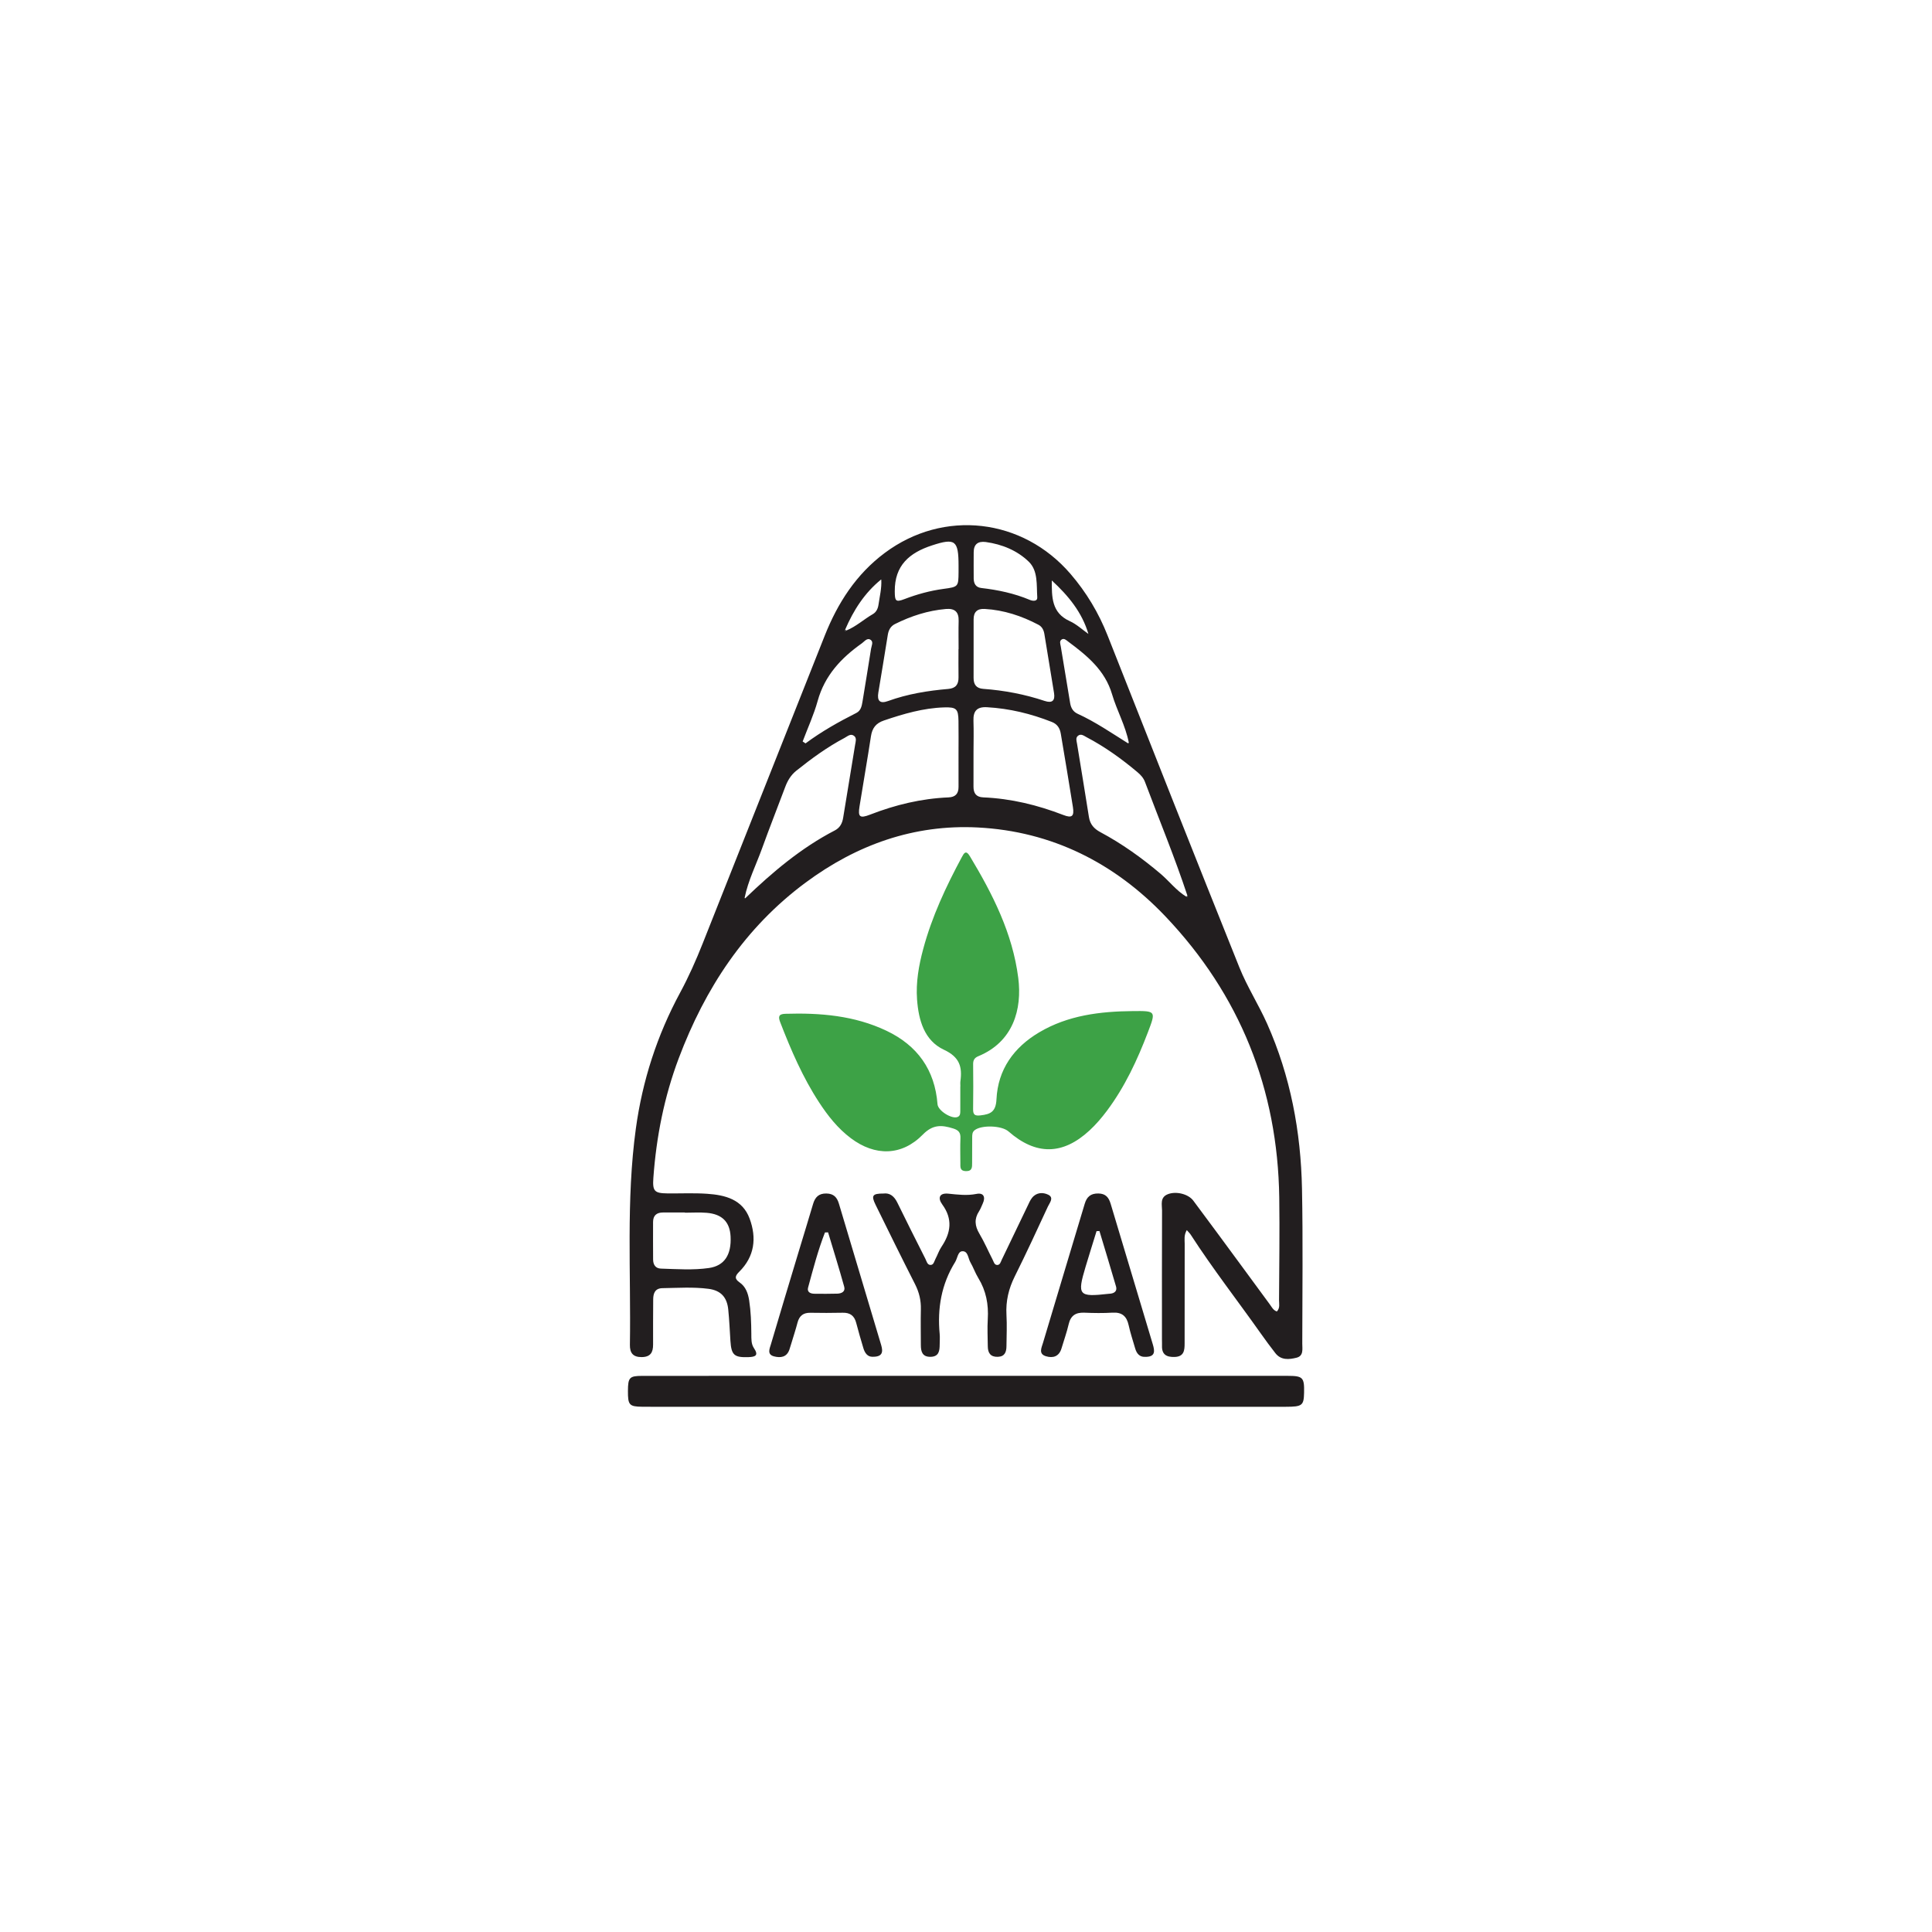
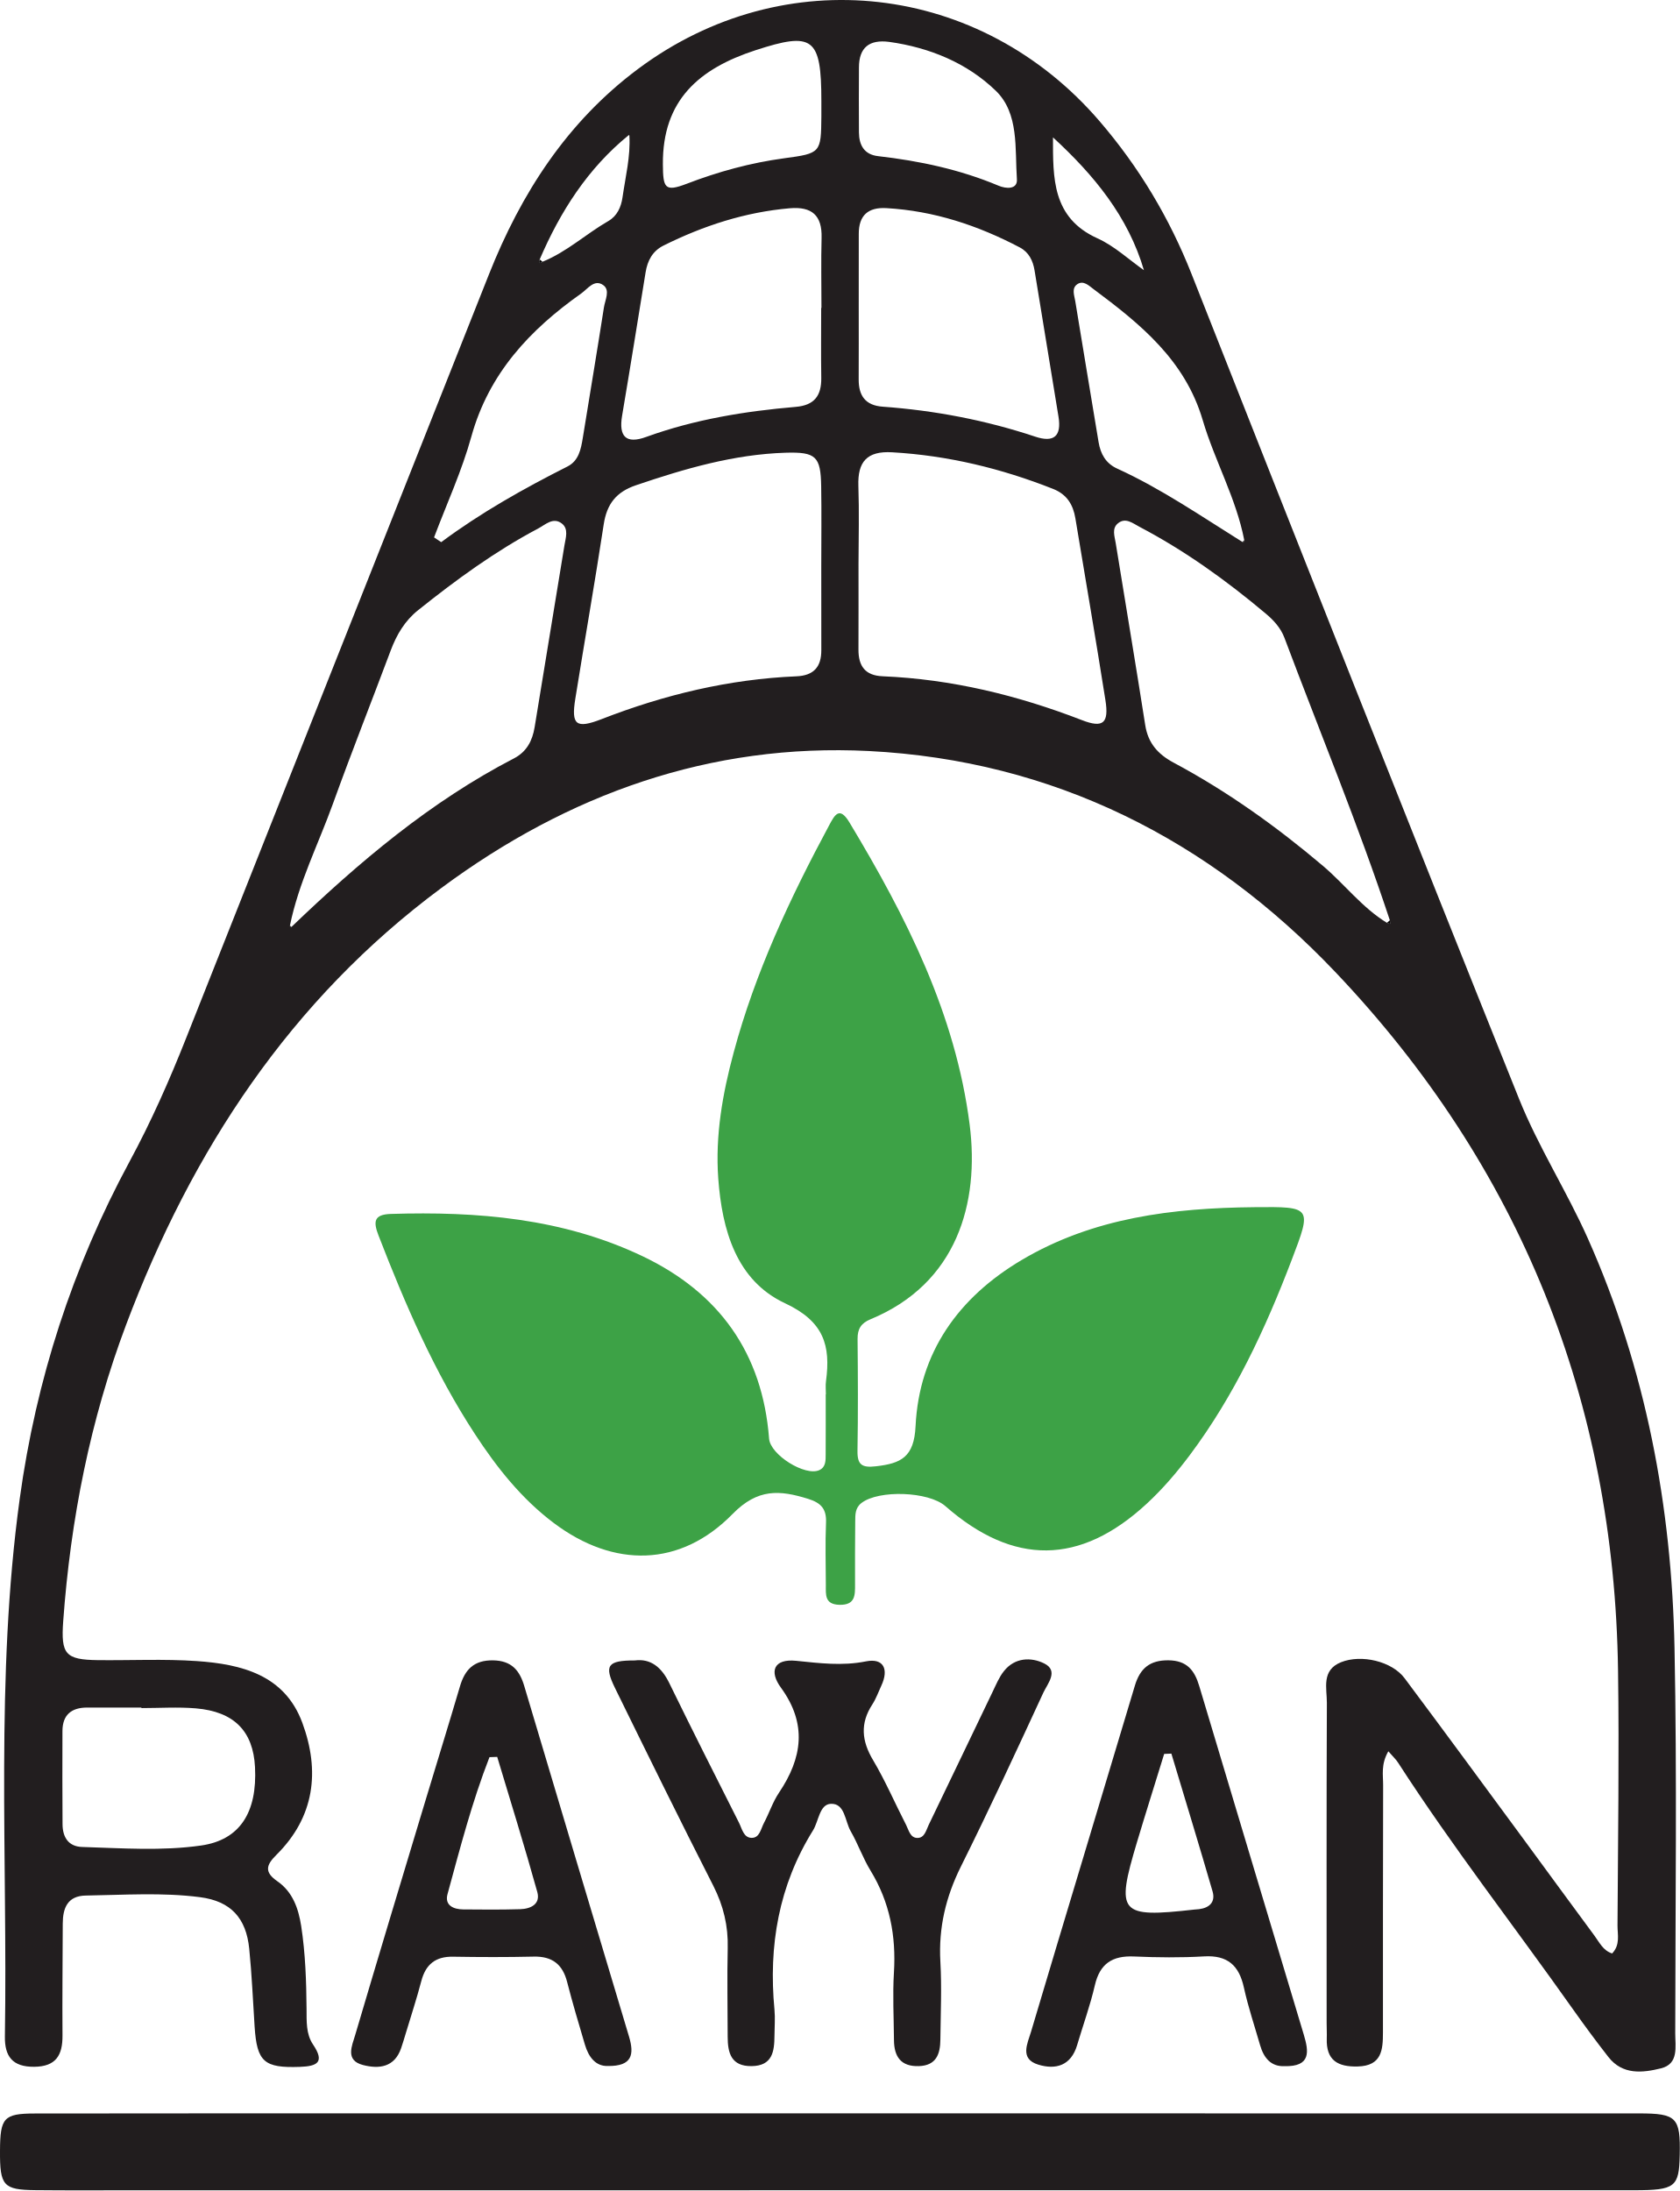
- <svg xmlns="http://www.w3.org/2000/svg" version="1.1" id="Layer_1" x="0px" y="0px" viewBox="0 0 1080 1080" style="enable-background:new 0 0 1080 1080;" xml:space="preserve">
-   <style type="text/css">
- 	.st0{fill:#221E1F;}
- 	.st1{fill:#3DA246;}
- 	.st2{fill:#211D1E;}
- 	.st3{fill:#010101;}
- 	.st4{fill:#020202;}
- </style>
-   <g>
-     <path class="st0" d="M663.42,687.63c-1.7,2.96-1.16,5.35-1.17,7.63c-0.05,18.54-0.04,37.08-0.04,55.62c0,3.95-0.27,7.52-5.65,7.67   c-4.53,0.13-7.16-1.4-6.99-6.3c0.04-1.17-0.03-2.34-0.03-3.51c0-24-0.05-48,0.05-72.01c0.01-3.29-1.28-7.34,3.18-9.14   c4.58-1.84,11.47-0.21,14.31,3.6c9,12.03,17.88,24.15,26.79,36.24c5.32,7.23,10.6,14.49,15.94,21.7c1.1,1.49,1.94,3.35,3.97,3.99   c1.87-1.98,1.2-4.24,1.21-6.28c0.1-19.12,0.39-38.25,0.12-57.37c-0.84-60.65-22.02-113.45-63.69-157.26   c-28.27-29.72-63.35-47.53-104.88-49.65c-35.66-1.81-67.68,9.68-96.17,30.79c-34,25.19-56.2,59.09-70.96,98.26   c-8.11,21.52-12.51,43.86-14.17,66.76c-0.54,7.46,0.51,8.66,7.83,8.75c7.41,0.08,14.85-0.3,22.23,0.21   c10.06,0.7,19.77,3.1,23.75,13.89c4.01,10.85,2.78,21.19-5.85,29.73c-2.32,2.3-2.74,3.87,0.25,5.94c3.41,2.36,4.72,6.07,5.34,10.05   c0.95,6.19,1.16,12.43,1.21,18.68c0.02,2.73-0.14,5.61,1.44,7.96c2.71,4.02,1.01,4.92-2.96,5.06c-8.01,0.28-9.65-1.09-10.17-9.07   c-0.38-5.84-0.62-11.69-1.21-17.51c-0.69-6.92-4.15-10.7-11.05-11.6c-8.53-1.11-17.14-0.5-25.72-0.37   c-4.11,0.06-5.18,2.8-5.19,6.32c-0.03,8.39-0.12,16.78-0.06,25.17c0.03,4.42-1.44,7-6.38,7.04c-4.87,0.04-6.65-2.34-6.58-6.84   c0.64-40.35-2.19-80.79,3.34-121c3.68-26.76,11.88-52.09,24.71-75.84c4.84-8.96,8.93-18.19,12.67-27.63   c22.7-57.33,45.46-114.63,68.18-171.95c7.25-18.29,17.6-34.37,33.59-46.29c32.89-24.53,77.01-19.46,103.84,11.78   c8.86,10.31,15.71,21.75,20.71,34.42c24.43,61.89,48.87,123.78,73.66,185.52c4.34,10.82,10.75,20.8,15.51,31.48   c13.04,29.3,18.86,60.29,19.49,92.18c0.57,28.87,0.19,57.76,0.16,86.64c0,2.99,0.85,6.88-3.21,7.88   c-4.15,1.03-8.65,1.52-11.83-2.55c-2.76-3.53-5.43-7.15-8.02-10.81c-13.06-18.48-26.99-36.35-39.28-55.38   C665.15,689.45,664.44,688.81,663.42,687.63z M473.08,352.47c5.47-2.2,9.8-6.27,14.84-9.17c1.98-1.14,2.87-3.16,3.18-5.35   c0.66-4.61,1.82-9.17,1.54-13.89l-0.11-0.11c-9.24,7.5-15.43,17.2-20.07,28C472.18,352.71,472.29,353.01,473.08,352.47z    M608.51,354.43l-0.05,0.05c-3.58-12.25-11.35-21.58-20.5-30c0,9.13-0.22,18.08,9.99,22.71   C601.78,348.91,605.01,351.97,608.51,354.43z M630.59,415.52l0.36-0.05l0.05-0.36c-1.83-9.46-6.66-17.88-9.35-27.01   c-3.97-13.49-14.03-21.63-24.57-29.48c-1.04-0.77-2.27-2.04-3.65-1.1c-1.34,0.91-0.67,2.5-0.46,3.8   c1.73,10.58,3.5,21.15,5.25,31.73c0.44,2.65,1.61,4.78,4.17,5.95C612.35,403.54,621.34,409.75,630.59,415.52z M416.59,502.15   c15.22-14.6,31.22-28.17,50.09-37.94c2.83-1.47,4.14-3.94,4.64-7.01c2.22-13.64,4.49-27.28,6.71-40.92   c0.27-1.68,1.01-3.71-0.62-4.94c-1.96-1.47-3.67,0.3-5.31,1.16c-9.68,5.12-18.47,11.55-27,18.37c-2.99,2.39-4.83,5.51-6.16,9.05   c-4.3,11.49-8.82,22.89-12.98,34.43c-3.29,9.14-7.75,17.87-9.7,27.49l0.03,0.29L416.59,502.15z M663.1,501.21   c0.25,0.08,0.49,0.16,0.74,0.23c-0.03-0.27-0.05-0.53-0.08-0.8c-7.1-21.49-15.77-42.39-23.72-63.56c-0.85-2.25-2.45-3.98-4.26-5.49   c-8.83-7.42-18.16-14.13-28.39-19.5c-1.49-0.78-3.11-2.17-4.82-0.76c-1.41,1.16-0.74,2.91-0.5,4.41c2.21,13.67,4.51,27.32,6.65,41   c0.64,4.06,2.85,6.54,6.38,8.43c12.08,6.46,23.16,14.38,33.62,23.24C653.62,492.57,657.54,497.82,663.1,501.21z M544.2,420.43   c0,6.43,0.02,12.85-0.01,19.28c-0.02,3.71,1.48,5.87,5.45,6.03c15.52,0.65,30.39,4.28,44.84,9.87c4.77,1.85,6.1,0.69,5.28-4.5   c-2.15-13.65-4.5-27.28-6.76-40.91c-0.51-3.08-1.9-5.38-4.99-6.61c-11.67-4.62-23.7-7.53-36.27-8.25   c-5.63-0.32-7.76,2.13-7.57,7.56C544.37,408.75,544.22,414.59,544.2,420.43z M535.82,421.12c0-6.05,0.08-12.1-0.02-18.15   c-0.11-6.71-1.18-7.74-8.05-7.53c-11.64,0.37-22.67,3.6-33.61,7.31c-4.46,1.51-6.57,4.22-7.27,8.79c-2,13.12-4.3,26.19-6.4,39.29   c-0.94,5.85,0.15,6.79,5.92,4.55c14.12-5.49,28.65-8.99,43.82-9.63c3.89-0.16,5.64-2.09,5.62-5.9   C535.81,433.61,535.83,427.37,535.82,421.12z M544.25,362.57c0,5.45,0.02,10.91-0.01,16.36c-0.02,3.68,1.5,5.87,5.42,6.15   c11.7,0.85,23.15,3.03,34.3,6.74c4.2,1.4,5.96-0.09,5.24-4.5c-1.8-10.95-3.58-21.91-5.38-32.87c-0.36-2.22-1.28-4.13-3.34-5.21   c-9.41-4.95-19.32-8.23-30.01-8.84c-4.11-0.23-6.22,1.63-6.21,5.81C544.26,351.66,544.26,357.12,544.25,362.57z M535.8,362.85   c0.02,0,0.04,0,0.06,0c0-5.26-0.11-10.52,0.03-15.77c0.14-5.08-2.22-7.07-7.15-6.65c-10.04,0.87-19.42,3.92-28.39,8.38   c-2.5,1.24-3.63,3.39-4.06,6.04c-1.75,10.76-3.47,21.53-5.29,32.28c-0.79,4.69,0.9,6.4,5.41,4.76c10.9-3.95,22.21-5.79,33.69-6.77   c4.19-0.36,5.77-2.54,5.72-6.5C535.74,373.37,535.8,368.11,535.8,362.85z M382.84,677.91c0-0.04,0-0.08,0-0.12   c-4.08,0-8.16-0.01-12.24,0c-3.5,0.01-5.51,1.63-5.53,5.27c-0.02,7-0.03,13.99,0.02,20.99c0.02,2.9,1.32,5.02,4.41,5.11   c8.93,0.27,17.92,0.94,26.78-0.33c8.72-1.25,12.64-7.45,12.12-17.63c-0.41-8.09-4.69-12.5-13.32-13.23   C391.02,677.63,386.92,677.91,382.84,677.91z M448.69,414.49c0.54,0.36,1.07,0.71,1.61,1.07c8.92-6.64,18.55-12.04,28.42-17.03   c2.53-1.28,3.02-3.88,3.44-6.43c1.59-9.8,3.23-19.59,4.76-29.39c0.26-1.66,1.44-3.83-0.14-4.97c-2.01-1.46-3.51,0.83-4.98,1.87   c-11.55,8.16-20.77,17.97-24.71,32.17C454.95,399.53,451.54,406.93,448.69,414.49z M551.06,302.99c-4.41-0.56-6.76,1.25-6.76,5.78   c-0.01,4.87-0.05,9.74,0,14.61c0.03,2.85,1.18,4.96,4.28,5.32c9.33,1.07,18.44,3,27.14,6.66c1.69,0.71,4.28,0.88,4.12-1.45   c-0.47-6.89,0.52-14.81-4.74-19.91C568.63,307.73,560.17,304.25,551.06,302.99z M535.84,316.29c0-14.32-1.91-15.62-14.81-11.42   c-12.64,4.12-20.97,11.18-20.85,25.7c0.04,5.3,0.43,6.24,5.34,4.36c7.13-2.74,14.41-4.73,21.98-5.75c8.22-1.1,8.27-1.24,8.34-9.38   C535.85,318.63,535.84,317.46,535.84,316.29z" />
-     <path class="st1" d="M536.86,607.31c0-0.98-0.11-1.97,0.02-2.93c1.09-8.06-0.46-13.48-9.23-17.57   c-10.95-5.12-14.16-16.49-15.01-28.08c-0.7-9.66,0.97-19.08,3.47-28.34c4.84-18.01,12.7-34.77,21.49-51.13   c1.26-2.36,2.33-4.35,4.57-0.62c12.74,21.19,23.85,43.01,27.04,67.99c2.25,17.63-2.84,35.75-22.31,43.79   c-2.11,0.87-2.93,2.16-2.91,4.42c0.08,8.39,0.12,16.79-0.02,25.18c-0.05,3.21,1.05,3.84,4.16,3.48c5.64-0.64,8.58-2.05,8.91-9.03   c0.8-16.6,9.67-28.95,23.82-37.35c16.14-9.59,34.1-11.74,52.42-11.92c12.95-0.13,12.95-0.06,8.41,11.83   c-5.93,15.55-12.92,30.56-22.94,43.95c-2.91,3.89-6.12,7.64-9.68,10.93c-15.01,13.89-30.01,13.98-45.33,0.55   c-3.78-3.31-14.98-3.69-18.86-0.71c-1.49,1.14-1.4,2.69-1.42,4.23c-0.05,4.68-0.05,9.37-0.04,14.05c0.01,2.45,0.09,4.73-3.52,4.64   c-3.33-0.09-3.05-2.27-3.05-4.43c-0.01-4.68-0.16-9.37,0.04-14.05c0.13-3.08-1.1-4.45-4.02-5.36c-6.39-1.99-11.34-2.39-17.01,3.41   c-11.78,12.03-26.73,12.17-40.22,2.03c-7.28-5.47-12.84-12.5-17.77-20.05c-9.13-13.96-15.68-29.17-21.68-44.66   c-1.19-3.08-1.08-4.72,2.77-4.84c19.5-0.6,38.66,0.96,56.58,9.48c17.26,8.21,27.06,21.8,28.54,41.09   c0.28,3.64,8.13,8.54,11.31,7.07c1.5-0.69,1.41-2.22,1.42-3.57c0.03-4.49,0.01-8.98,0.01-13.47   C536.84,607.31,536.85,607.31,536.86,607.31z" />
-     <path class="st2" d="M540.2,769.1c59.87,0,119.73-0.01,179.6,0.01c8.53,0,9.37,0.91,9.19,9.38c-0.15,7.19-1.01,7.9-10.23,7.91   c-112.52,0.01-225.03,0.01-337.55,0.01c-7.41,0-14.82,0.05-22.23-0.03c-7.24-0.08-8-0.99-7.96-8.86c0.04-7.42,0.81-8.38,7.84-8.39   c31.4-0.05,62.79-0.03,94.19-0.03C482.08,769.1,511.14,769.1,540.2,769.1z" />
-     <path class="st0" d="M493.87,667.19c3.54-0.46,5.99,1.49,7.74,5.07c5.13,10.52,10.41,20.96,15.68,31.41   c0.68,1.34,1.03,3.38,2.81,3.44c1.86,0.06,2.12-2.04,2.82-3.35c1.19-2.23,1.98-4.72,3.38-6.8c5.28-7.84,6.38-15.51,0.44-23.65   c-2.66-3.64-1.65-6.55,3.42-6.04c5.25,0.53,10.35,1.2,15.7,0.13c4.01-0.8,5.19,1.78,3.48,5.45c-0.66,1.41-1.18,2.92-2.02,4.22   c-2.79,4.26-2.42,8.22,0.15,12.54c2.78,4.68,4.94,9.73,7.44,14.59c0.6,1.16,0.91,2.91,2.53,2.93c1.63,0.01,1.97-1.72,2.53-2.89   c4.84-10.01,9.62-20.05,14.44-30.06c0.76-1.58,1.44-3.25,2.52-4.6c2.45-3.08,6.11-3.17,9.05-1.72c3.35,1.66,0.75,4.55-0.19,6.58   c-6.05,13.1-12.12,26.2-18.55,39.12c-3.4,6.83-5.05,13.78-4.62,21.4c0.33,5.83,0.06,11.7,0,17.55c-0.03,3.22-0.9,5.83-4.84,5.96   c-4.06,0.13-5.57-2.15-5.6-5.84c-0.04-5.07-0.32-10.16-0.01-15.21c0.51-8.23-0.93-15.86-5.27-22.95c-1.72-2.82-2.82-6.01-4.47-8.88   c-1.29-2.24-1.26-6.27-4.45-6.14c-2.57,0.1-2.72,3.88-4.02,5.98c-7.72,12.41-10.04,25.96-8.67,40.33c0.18,1.93,0.01,3.9,0,5.85   c-0.02,3.56-0.45,6.8-5.14,6.86c-4.6,0.06-5.39-2.95-5.39-6.64c0-6.63-0.15-13.27,0.01-19.89c0.13-5.01-0.96-9.55-3.24-14.04   c-7.52-14.78-14.84-29.65-22.14-44.54C486.92,668.3,487.72,667.18,493.87,667.19z" />
-     <path class="st0" d="M487.74,758.44c-2.66,0.07-4.27-1.97-5.11-4.82c-1.38-4.67-2.78-9.34-3.99-14.06   c-1.02-4.01-3.38-5.83-7.55-5.73c-6.04,0.14-12.08,0.12-18.12,0.02c-3.92-0.07-6.15,1.7-7.14,5.46c-1.04,3.96-2.32,7.85-3.5,11.77   c-0.34,1.12-0.67,2.24-1.05,3.35c-1.49,4.35-5.01,4.72-8.59,3.79c-4.06-1.05-2.46-4.32-1.74-6.77   c5.13-17.39,10.38-34.74,15.61-52.09c2.64-8.77,5.36-17.52,7.95-26.31c1.12-3.82,3.15-5.95,7.47-5.88   c4.08,0.07,5.93,2.17,6.99,5.72c7.84,26.34,15.72,52.67,23.61,79C493.72,755.75,493.37,758.54,487.74,758.44z M462.9,688.89   c-0.58,0.02-1.16,0.04-1.74,0.06c-3.91,10.02-6.61,20.45-9.44,30.82c-0.69,2.52,1.33,3.42,3.52,3.44   c4.27,0.05,8.55,0.07,12.82-0.05c2.39-0.07,4.62-1.14,3.86-3.87C469.09,709.11,465.94,699.01,462.9,688.89z" />
-     <path class="st0" d="M640,758.48c-2.95,0.11-4.6-1.81-5.44-4.73c-1.24-4.31-2.68-8.58-3.64-12.95c-1.09-4.98-3.67-7.33-8.96-7.02   c-5.25,0.31-10.53,0.25-15.79,0.02c-4.85-0.21-7.67,1.61-8.79,6.49c-1.05,4.55-2.66,8.97-3.99,13.46c-1.36,4.58-4.76,5.6-8.73,4.39   c-4.27-1.3-2.42-4.77-1.65-7.37c7.73-25.98,15.61-51.92,23.37-77.89c1.16-3.89,3.35-5.78,7.6-5.72c4.13,0.06,5.83,2.24,6.89,5.79   c7.81,26.16,15.69,52.3,23.53,78.46C645.51,755.12,646.1,758.64,640,758.48z M614.6,688.15c-0.54,0.02-1.08,0.05-1.62,0.07   c-2.04,6.62-4.13,13.22-6.12,19.86c-4.81,16.08-3.97,17.06,12.85,15.17c0.39-0.04,0.78-0.05,1.16-0.1c2.36-0.31,3.68-1.66,3-3.99   C620.86,708.79,617.7,698.48,614.6,688.15z" />
-     <path class="st3" d="M473.08,352.47c-0.8,0.53-0.9,0.24-0.61-0.52C472.67,352.13,472.88,352.3,473.08,352.47z" />
-     <path d="M663.77,500.65c0.03,0.27,0.05,0.53,0.08,0.8c-0.25-0.08-0.49-0.16-0.75-0.23C663.32,501.03,663.54,500.84,663.77,500.65z" />
-     <path class="st3" d="M492.54,323.95c0,0,0.11,0.11,0.11,0.11C492.65,324.06,492.54,323.95,492.54,323.95z" />
-     <path class="st4" d="M608.46,354.48c0,0,0.05-0.05,0.05-0.05S608.46,354.48,608.46,354.48z" />
-     <polygon class="st3" points="630.99,415.12 630.95,415.47 630.59,415.52  " />
-     <polygon points="416.59,502.15 416.3,502.14 416.26,501.84  " />
-   </g>
+ <svg xmlns="http://www.w3.org/2000/svg" width="378" height="493" viewBox="0 0 378 493" fill="none">
+   <path d="M312.401 394.06C310.701 397.02 311.241 399.41 311.231 401.69C311.181 420.23 311.191 438.77 311.191 457.31C311.191 461.26 310.921 464.83 305.541 464.98C301.011 465.11 298.381 463.58 298.551 458.68C298.591 457.51 298.521 456.34 298.521 455.17C298.521 431.17 298.472 407.17 298.572 383.16C298.582 379.87 297.291 375.82 301.751 374.02C306.331 372.18 313.221 373.81 316.061 377.62C325.061 389.65 333.941 401.77 342.851 413.86C348.171 421.09 353.451 428.35 358.791 435.56C359.891 437.05 360.732 438.91 362.762 439.55C364.632 437.57 363.961 435.31 363.971 433.27C364.071 414.15 364.361 395.02 364.091 375.9C363.251 315.25 342.071 262.45 300.401 218.64C272.131 188.92 237.051 171.11 195.521 168.99C159.861 167.18 127.841 178.67 99.352 199.78C65.352 224.97 43.151 258.87 28.392 298.04C20.282 319.56 15.882 341.9 14.222 364.8C13.681 372.26 14.732 373.46 22.052 373.55C29.462 373.63 36.901 373.25 44.282 373.76C54.342 374.46 64.052 376.86 68.031 387.65C72.041 398.5 70.811 408.84 62.181 417.38C59.861 419.68 59.441 421.25 62.431 423.32C65.841 425.68 67.151 429.39 67.772 433.37C68.722 439.56 68.931 445.8 68.981 452.05C69.001 454.78 68.841 457.66 70.421 460.01C73.132 464.03 71.431 464.93 67.462 465.07C59.452 465.35 57.812 463.98 57.291 456C56.911 450.16 56.672 444.31 56.081 438.49C55.392 431.57 51.931 427.79 45.032 426.89C36.502 425.78 27.892 426.39 19.311 426.52C15.201 426.58 14.132 429.32 14.121 432.84C14.091 441.23 14.002 449.62 14.062 458.01C14.091 462.43 12.621 465.01 7.681 465.05C2.811 465.09 1.031 462.71 1.101 458.21C1.741 417.86 -1.089 377.42 4.441 337.21C8.121 310.45 16.322 285.12 29.151 261.37C33.992 252.41 38.081 243.18 41.822 233.74C64.522 176.41 87.281 119.11 110.001 61.789C117.251 43.499 127.601 27.42 143.591 15.5C176.481 -9.03 220.601 -3.96 247.431 27.28C256.291 37.59 263.141 49.029 268.141 61.7C292.571 123.59 317.011 185.48 341.801 247.22C346.141 258.04 352.551 268.02 357.311 278.7C370.351 308 376.171 338.99 376.801 370.88C377.371 399.75 376.991 428.64 376.961 457.52C376.961 460.51 377.811 464.4 373.751 465.4C369.601 466.43 365.101 466.92 361.921 462.85C359.161 459.32 356.491 455.7 353.901 452.04C340.841 433.56 326.911 415.69 314.621 396.66C314.131 395.88 313.421 395.24 312.401 394.06ZM122.061 58.9C127.531 56.7 131.861 52.63 136.901 49.73C138.881 48.59 139.771 46.57 140.081 44.38C140.741 39.77 141.901 35.209 141.621 30.489L141.511 30.38C132.271 37.88 126.081 47.58 121.441 58.38C121.161 59.14 121.271 59.44 122.061 58.9ZM257.491 60.859L257.441 60.91C253.861 48.66 246.091 39.33 236.941 30.91C236.941 40.04 236.721 48.99 246.931 53.62C250.761 55.34 253.991 58.4 257.491 60.859ZM279.572 121.95L279.931 121.9L279.981 121.54C278.151 112.08 273.322 103.66 270.632 94.53C266.662 81.04 256.601 72.9 246.061 65.049C245.021 64.279 243.791 63.01 242.411 63.95C241.071 64.859 241.741 66.45 241.951 67.75C243.681 78.33 245.451 88.9 247.201 99.48C247.641 102.13 248.811 104.26 251.371 105.43C261.331 109.97 270.322 116.18 279.572 121.95ZM65.572 208.58C80.791 193.98 96.791 180.41 115.661 170.64C118.491 169.17 119.801 166.7 120.301 163.63C122.521 149.99 124.791 136.35 127.011 122.71C127.281 121.03 128.021 119 126.391 117.77C124.431 116.3 122.721 118.07 121.081 118.93C111.401 124.05 102.611 130.48 94.082 137.3C91.091 139.69 89.251 142.81 87.921 146.35C83.621 157.84 79.102 169.24 74.942 180.78C71.651 189.92 67.192 198.65 65.242 208.27L65.272 208.56L65.572 208.58ZM312.081 207.64C312.331 207.72 312.572 207.8 312.822 207.87C312.792 207.6 312.771 207.34 312.741 207.07C305.641 185.58 296.971 164.68 289.021 143.51C288.171 141.26 286.572 139.53 284.762 138.02C275.932 130.6 266.601 123.89 256.371 118.52C254.881 117.74 253.261 116.35 251.551 117.76C250.141 118.92 250.811 120.67 251.051 122.17C253.261 135.84 255.561 149.49 257.701 163.17C258.341 167.23 260.551 169.71 264.081 171.6C276.161 178.06 287.241 185.98 297.701 194.84C302.601 199 306.521 204.25 312.081 207.64ZM193.181 126.86C193.181 133.29 193.201 139.71 193.171 146.14C193.151 149.85 194.651 152.01 198.621 152.17C214.141 152.82 229.011 156.45 243.461 162.04C248.231 163.89 249.561 162.73 248.741 157.54C246.591 143.89 244.241 130.26 241.981 116.63C241.471 113.55 240.081 111.25 236.991 110.02C225.321 105.4 213.291 102.49 200.721 101.77C195.091 101.45 192.961 103.9 193.151 109.33C193.351 115.18 193.201 121.02 193.181 126.86ZM184.801 127.55C184.801 121.5 184.881 115.45 184.781 109.4C184.671 102.69 183.601 101.66 176.731 101.87C165.091 102.24 154.061 105.47 143.121 109.18C138.661 110.69 136.551 113.4 135.851 117.97C133.851 131.09 131.551 144.16 129.451 157.26C128.511 163.11 129.601 164.05 135.371 161.81C149.491 156.32 164.021 152.82 179.191 152.18C183.081 152.02 184.831 150.09 184.811 146.28C184.791 140.04 184.811 133.8 184.801 127.55ZM193.231 69C193.231 74.45 193.251 79.909 193.221 85.359C193.201 89.04 194.721 91.23 198.641 91.51C210.341 92.359 221.791 94.54 232.941 98.25C237.141 99.65 238.901 98.16 238.181 93.75C236.381 82.8 234.601 71.84 232.801 60.88C232.441 58.66 231.521 56.749 229.461 55.669C220.051 50.719 210.141 47.44 199.451 46.83C195.341 46.599 193.231 48.459 193.241 52.639C193.241 58.09 193.241 63.55 193.231 69ZM184.781 69.28C184.801 69.28 184.821 69.28 184.841 69.28C184.841 64.02 184.731 58.76 184.871 53.51C185.011 48.429 182.651 46.44 177.721 46.859C167.681 47.73 158.301 50.78 149.331 55.24C146.831 56.48 145.701 58.63 145.271 61.28C143.521 72.04 141.801 82.81 139.981 93.56C139.191 98.25 140.881 99.96 145.391 98.32C156.291 94.37 167.601 92.529 179.081 91.549C183.271 91.189 184.851 89.01 184.801 85.049C184.721 79.799 184.781 74.54 184.781 69.28ZM31.822 384.34C31.822 384.3 31.822 384.26 31.822 384.22C27.741 384.22 23.662 384.21 19.581 384.22C16.081 384.23 14.072 385.85 14.052 389.49C14.031 396.49 14.021 403.48 14.072 410.48C14.091 413.38 15.392 415.5 18.482 415.59C27.412 415.86 36.401 416.53 45.261 415.26C53.981 414.01 57.901 407.81 57.382 397.63C56.971 389.54 52.691 385.13 44.062 384.4C40.002 384.06 35.901 384.34 31.822 384.34ZM97.671 120.92C98.212 121.28 98.742 121.63 99.281 121.99C108.201 115.35 117.831 109.95 127.701 104.96C130.231 103.68 130.721 101.08 131.141 98.53C132.731 88.73 134.371 78.939 135.901 69.139C136.161 67.48 137.341 65.309 135.761 64.169C133.751 62.709 132.251 64.999 130.781 66.04C119.231 74.2 110.011 84.01 106.071 98.21C103.931 105.96 100.521 113.36 97.671 120.92ZM200.041 9.42C195.631 8.86 193.281 10.669 193.281 15.2C193.271 20.07 193.231 24.94 193.281 29.81C193.311 32.66 194.461 34.77 197.561 35.13C206.891 36.2 216.001 38.13 224.701 41.789C226.391 42.499 228.982 42.67 228.822 40.34C228.352 33.45 229.341 25.53 224.081 20.43C217.611 14.16 209.151 10.68 200.041 9.42ZM184.822 22.72C184.822 8.4 182.912 7.1 170.012 11.3C157.372 15.419 149.041 22.48 149.161 37C149.201 42.3 149.591 43.239 154.501 41.359C161.631 38.62 168.911 36.63 176.481 35.609C184.701 34.51 184.752 34.37 184.822 26.23C184.832 25.059 184.822 23.89 184.822 22.72Z" fill="#221E1F" />
+   <path d="M185.841 313.74C185.841 312.76 185.731 311.77 185.861 310.81C186.951 302.75 185.401 297.33 176.631 293.24C165.681 288.12 162.471 276.75 161.621 265.16C160.921 255.5 162.591 246.08 165.091 236.82C169.931 218.81 177.791 202.05 186.581 185.69C187.841 183.33 188.911 181.34 191.151 185.07C203.891 206.26 215.001 228.08 218.191 253.06C220.441 270.69 215.351 288.81 195.881 296.85C193.771 297.72 192.951 299.01 192.971 301.27C193.051 309.66 193.091 318.06 192.951 326.45C192.901 329.66 194.001 330.29 197.111 329.93C202.751 329.29 205.691 327.88 206.021 320.9C206.821 304.3 215.691 291.95 229.841 283.55C245.981 273.96 263.941 271.81 282.261 271.63C295.211 271.5 295.211 271.57 290.671 283.46C284.741 299.01 277.751 314.02 267.731 327.41C264.821 331.3 261.611 335.05 258.051 338.34C243.041 352.23 228.041 352.32 212.721 338.89C208.941 335.58 197.741 335.2 193.861 338.18C192.371 339.32 192.461 340.87 192.441 342.41C192.391 347.09 192.391 351.78 192.401 356.46C192.411 358.91 192.491 361.19 188.881 361.1C185.551 361.01 185.831 358.83 185.831 356.67C185.821 351.99 185.671 347.3 185.871 342.62C186.001 339.54 184.771 338.17 181.851 337.26C175.461 335.27 170.511 334.87 164.841 340.67C153.061 352.7 138.111 352.84 124.621 342.7C117.341 337.23 111.781 330.2 106.851 322.65C97.721 308.69 91.171 293.48 85.171 277.99C83.981 274.91 84.091 273.27 87.941 273.15C107.441 272.55 126.601 274.11 144.521 282.63C161.781 290.84 171.581 304.43 173.061 323.72C173.341 327.36 181.191 332.26 184.371 330.79C185.871 330.1 185.781 328.57 185.791 327.22C185.821 322.73 185.801 318.24 185.801 313.75C185.821 313.74 185.831 313.74 185.841 313.74Z" fill="#3DA246" />
+   <path d="M189.181 475.53C249.051 475.53 308.911 475.52 368.781 475.54C377.311 475.54 378.151 476.45 377.971 484.92C377.821 492.11 376.961 492.82 367.741 492.83C255.221 492.84 142.711 492.84 30.191 492.84C22.781 492.84 15.371 492.89 7.961 492.81C0.721 492.73 -0.039 491.82 0.001 483.95C0.041 476.53 0.811 475.57 7.841 475.56C39.241 475.51 70.631 475.53 102.031 475.53C131.061 475.53 160.121 475.53 189.181 475.53Z" fill="#211D1E" />
+   <path d="M142.851 373.62C146.391 373.16 148.841 375.11 150.591 378.69C155.721 389.21 161.001 399.65 166.271 410.1C166.951 411.44 167.301 413.48 169.081 413.54C170.941 413.6 171.201 411.5 171.901 410.19C173.091 407.96 173.881 405.47 175.281 403.39C180.561 395.55 181.661 387.88 175.721 379.74C173.061 376.1 174.071 373.19 179.141 373.7C184.391 374.23 189.491 374.9 194.841 373.83C198.851 373.03 200.032 375.61 198.322 379.28C197.662 380.69 197.141 382.2 196.301 383.5C193.511 387.76 193.881 391.72 196.451 396.04C199.231 400.72 201.391 405.77 203.891 410.63C204.491 411.79 204.801 413.54 206.421 413.56C208.051 413.57 208.391 411.84 208.951 410.67C213.791 400.66 218.571 390.62 223.391 380.61C224.151 379.03 224.831 377.36 225.911 376.01C228.361 372.93 232.021 372.84 234.961 374.29C238.311 375.95 235.711 378.84 234.771 380.87C228.721 393.97 222.651 407.07 216.221 419.99C212.821 426.82 211.171 433.77 211.601 441.39C211.931 447.22 211.661 453.09 211.601 458.94C211.571 462.16 210.702 464.77 206.762 464.9C202.702 465.03 201.191 462.75 201.161 459.06C201.121 453.99 200.841 448.9 201.151 443.85C201.661 435.62 200.222 427.99 195.882 420.9C194.162 418.08 193.061 414.89 191.411 412.02C190.121 409.78 190.151 405.75 186.961 405.88C184.391 405.98 184.242 409.76 182.942 411.86C175.222 424.27 172.901 437.82 174.271 452.19C174.451 454.12 174.281 456.09 174.271 458.04C174.251 461.6 173.822 464.84 169.132 464.9C164.532 464.96 163.741 461.95 163.741 458.26C163.741 451.63 163.591 444.99 163.751 438.37C163.881 433.36 162.791 428.82 160.511 424.33C152.991 409.55 145.671 394.68 138.371 379.79C135.901 374.73 136.701 373.61 142.851 373.62Z" fill="#221E1F" />
+   <path d="M136.721 464.87C134.061 464.94 132.451 462.9 131.611 460.05C130.231 455.38 128.831 450.71 127.621 445.99C126.601 441.98 124.241 440.16 120.071 440.26C114.031 440.4 107.991 440.38 101.951 440.28C98.031 440.21 95.801 441.98 94.811 445.74C93.771 449.7 92.491 453.59 91.311 457.51C90.971 458.63 90.641 459.75 90.261 460.86C88.771 465.21 85.251 465.58 81.671 464.65C77.611 463.6 79.211 460.33 79.931 457.88C85.061 440.49 90.311 423.14 95.541 405.79C98.181 397.02 100.901 388.27 103.491 379.48C104.611 375.66 106.641 373.53 110.961 373.6C115.041 373.67 116.891 375.77 117.951 379.32C125.791 405.66 133.671 431.99 141.561 458.32C142.701 462.18 142.351 464.97 136.721 464.87ZM111.881 395.32C111.301 395.34 110.721 395.36 110.141 395.38C106.231 405.4 103.531 415.83 100.701 426.2C100.011 428.72 102.031 429.62 104.221 429.64C108.491 429.69 112.771 429.71 117.041 429.59C119.431 429.52 121.661 428.45 120.901 425.72C118.071 415.54 114.921 405.44 111.881 395.32Z" fill="#221E1F" />
+   <path d="M288.982 464.91C286.032 465.02 284.382 463.1 283.542 460.18C282.302 455.87 280.862 451.6 279.902 447.23C278.812 442.25 276.232 439.9 270.942 440.21C265.692 440.52 260.412 440.46 255.152 440.23C250.302 440.02 247.482 441.84 246.362 446.72C245.312 451.27 243.702 455.69 242.372 460.18C241.012 464.76 237.612 465.78 233.642 464.57C229.372 463.27 231.222 459.8 231.992 457.2C239.722 431.22 247.602 405.28 255.362 379.31C256.522 375.42 258.712 373.53 262.962 373.59C267.092 373.65 268.792 375.83 269.852 379.38C277.662 405.54 285.542 431.68 293.382 457.84C294.492 461.55 295.082 465.07 288.982 464.91ZM263.582 394.58C263.042 394.6 262.502 394.63 261.962 394.65C259.922 401.27 257.832 407.87 255.842 414.51C251.032 430.59 251.872 431.57 268.692 429.68C269.082 429.64 269.472 429.63 269.852 429.58C272.212 429.27 273.532 427.92 272.852 425.59C269.842 415.22 266.682 404.91 263.582 394.58Z" fill="#221E1F" />
+   <path d="M122.061 58.9C121.261 59.43 121.161 59.14 121.451 58.38C121.651 58.56 121.861 58.73 122.061 58.9Z" fill="#010101" />
+   <path d="M312.751 207.08C312.781 207.35 312.801 207.61 312.831 207.88C312.581 207.8 312.341 207.72 312.081 207.65C312.301 207.46 312.521 207.27 312.751 207.08Z" fill="black" />
+   <path d="M279.971 121.55L279.931 121.9L279.571 121.95L279.971 121.55Z" fill="#010101" />
+   <path d="M65.571 208.58L65.281 208.57L65.242 208.27L65.571 208.58Z" fill="black" />
</svg>
